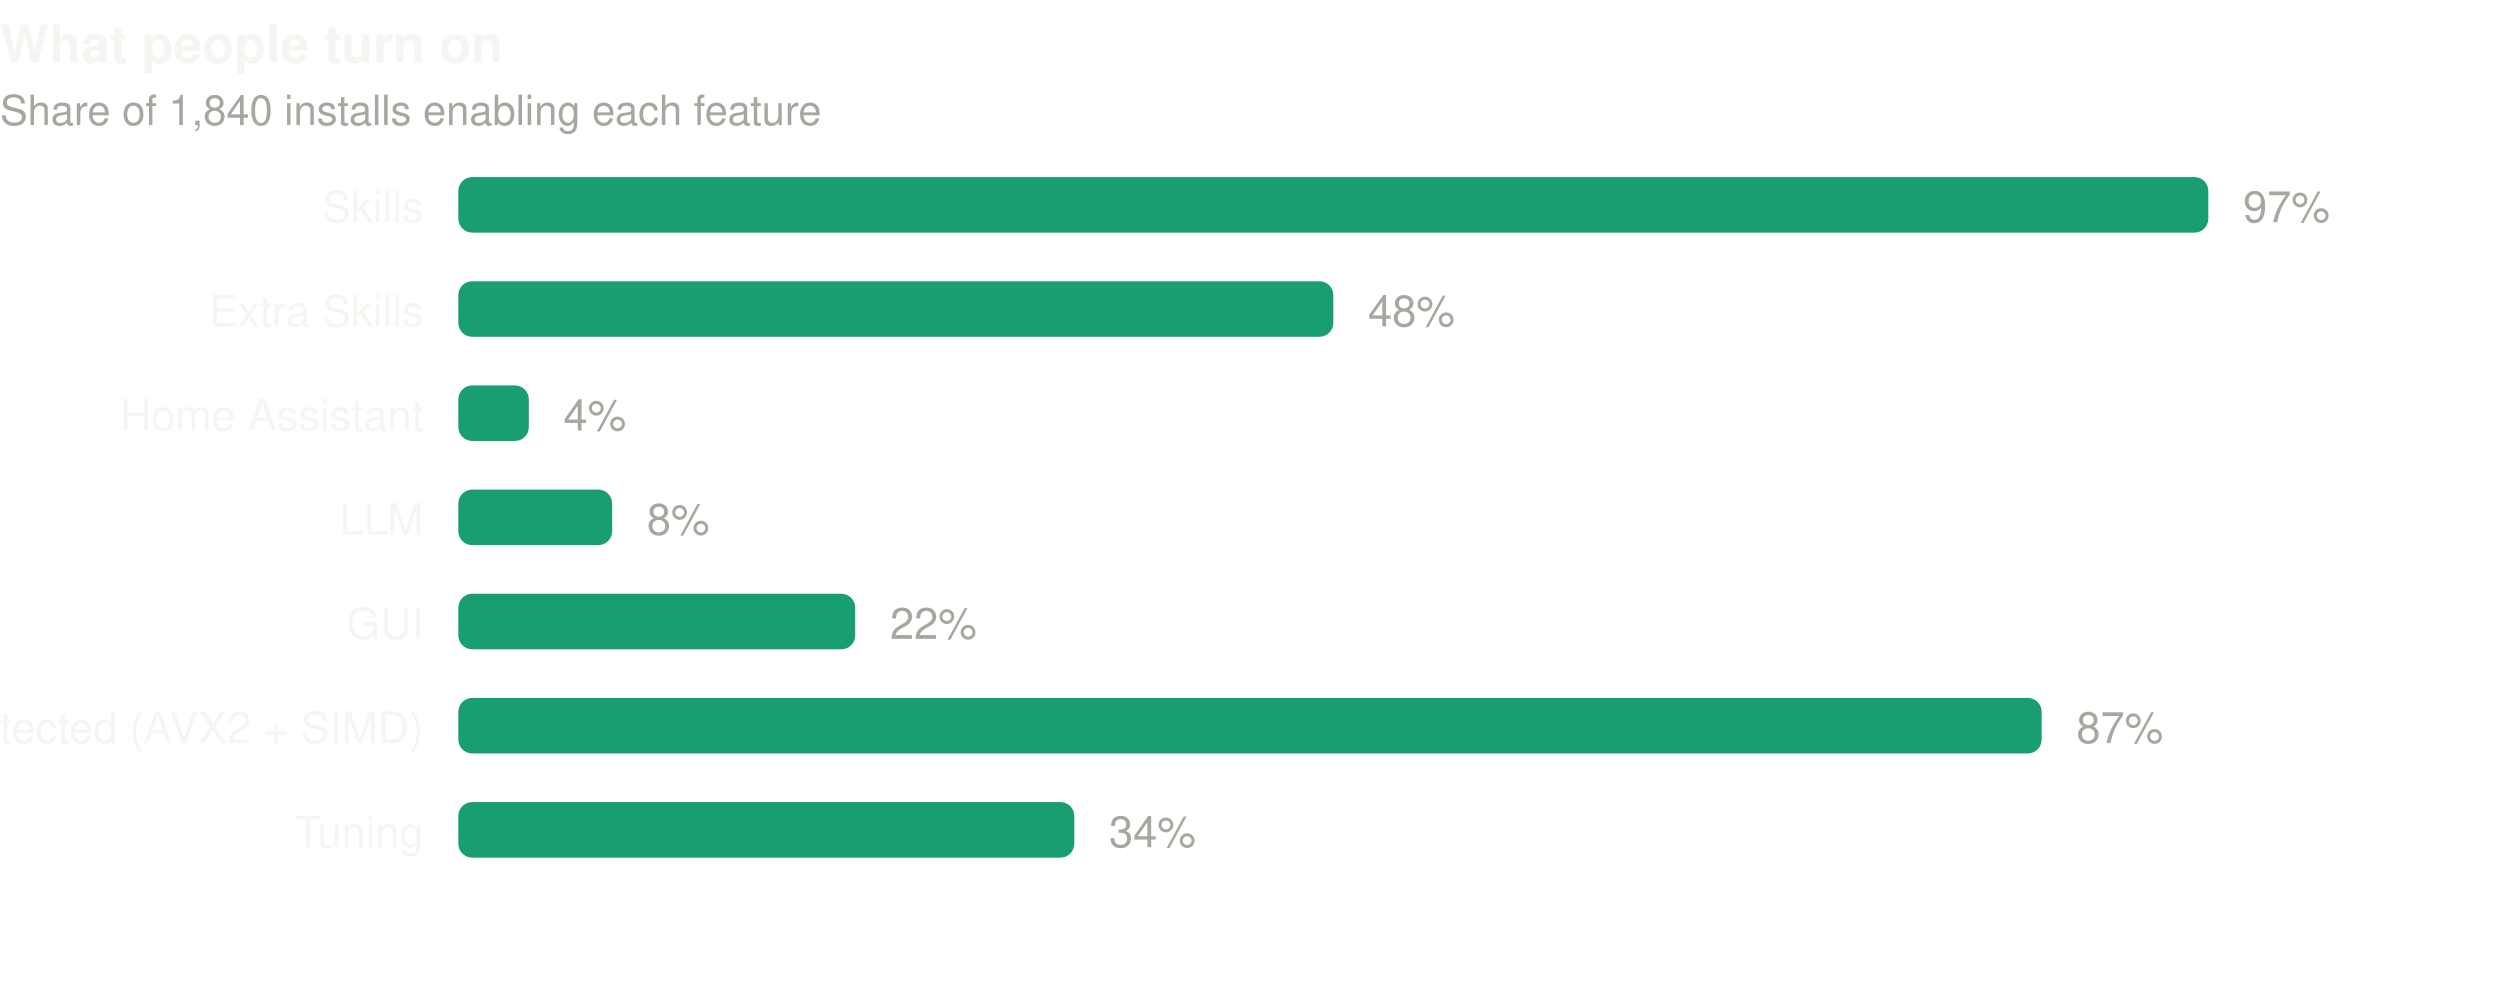
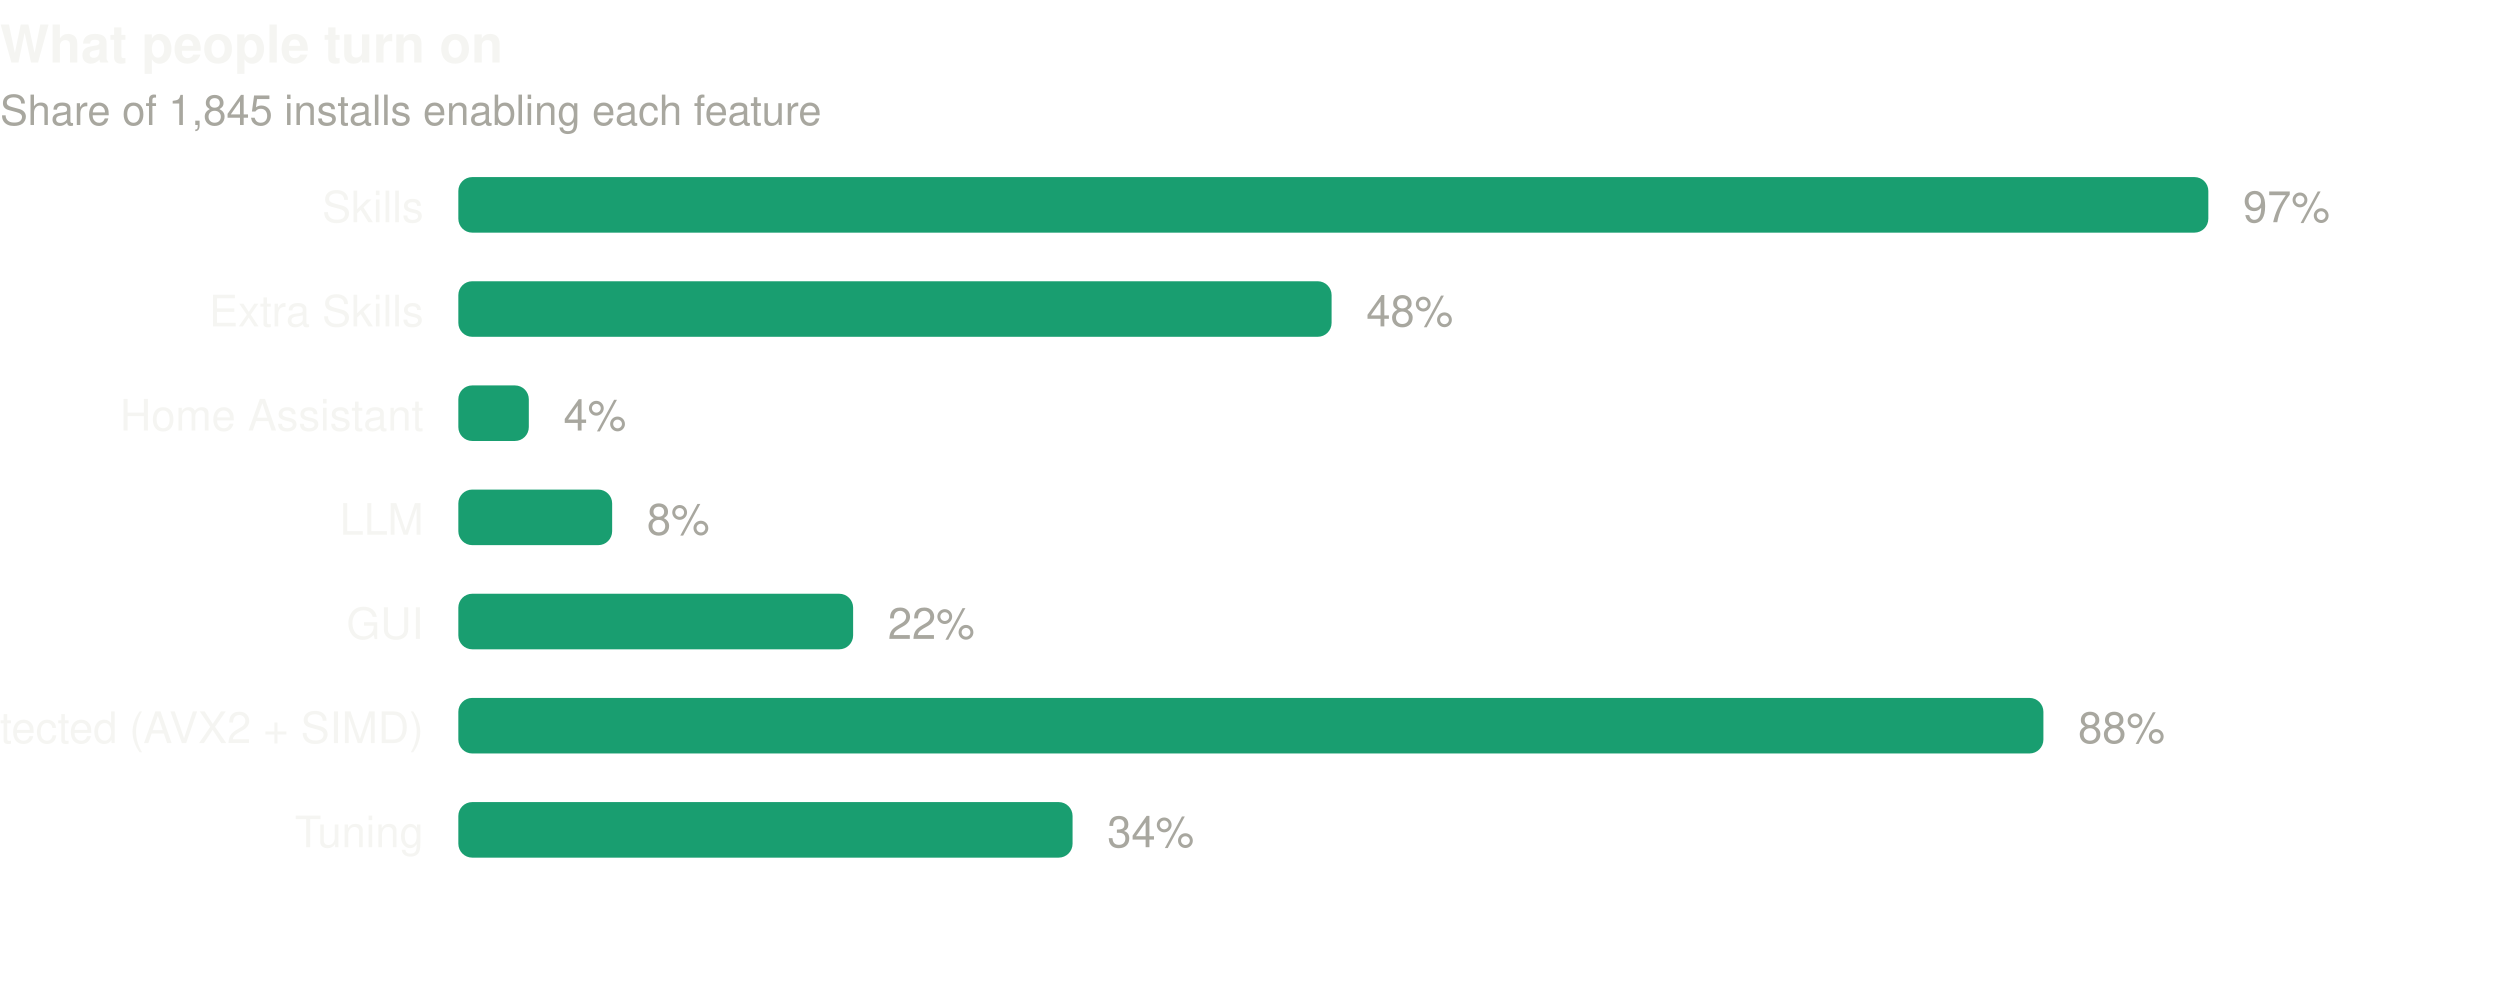
- <svg xmlns="http://www.w3.org/2000/svg" width="720" height="284" viewBox="0 0 720 284" role="img" aria-label="What people turn on. Share of 1,840 installs enabling each feature">
+ <svg xmlns="http://www.w3.org/2000/svg" width="720" height="284" viewBox="0 0 720 284" role="img" aria-label="What people turn on. Share of 1,845 installs enabling each feature">
  <text x="0" y="18" font-family="ui-sans-serif,-apple-system,BlinkMacSystemFont,'Segoe UI',Helvetica,Arial,sans-serif" font-size="15" font-weight="600" fill="#f5f5f2">What people turn on</text>
-   <text x="0" y="36" font-family="ui-sans-serif,-apple-system,BlinkMacSystemFont,'Segoe UI',Helvetica,Arial,sans-serif" font-size="12" fill="#a8a79f">Share of 1,840 installs enabling each feature</text>
+   <text x="0" y="36" font-family="ui-sans-serif,-apple-system,BlinkMacSystemFont,'Segoe UI',Helvetica,Arial,sans-serif" font-size="12" fill="#a8a79f">Share of 1,845 installs enabling each feature</text>
  <text x="122" y="64.0" text-anchor="end" font-family="ui-sans-serif,-apple-system,BlinkMacSystemFont,'Segoe UI',Helvetica,Arial,sans-serif" font-size="12.5" fill="#f5f5f2">Skills</text>
  <rect x="132" y="51.0" width="504.0" height="16" rx="4" fill="#199e70" />
  <text x="646.0" y="64.0" font-family="ui-sans-serif,-apple-system,BlinkMacSystemFont,'Segoe UI',Helvetica,Arial,sans-serif" font-size="12.5" fill="#a8a79f">97%</text>
  <text x="122" y="94.0" text-anchor="end" font-family="ui-sans-serif,-apple-system,BlinkMacSystemFont,'Segoe UI',Helvetica,Arial,sans-serif" font-size="12.5" fill="#f5f5f2">Extra Skills</text>
-   <rect x="132" y="81.0" width="252.0" height="16" rx="4" fill="#199e70" />
-   <text x="394.0" y="94.0" font-family="ui-sans-serif,-apple-system,BlinkMacSystemFont,'Segoe UI',Helvetica,Arial,sans-serif" font-size="12.5" fill="#a8a79f">48%</text>
+   <rect x="132" y="81.0" width="251.5" height="16" rx="4" fill="#199e70" />
+   <text x="393.5" y="94.0" font-family="ui-sans-serif,-apple-system,BlinkMacSystemFont,'Segoe UI',Helvetica,Arial,sans-serif" font-size="12.5" fill="#a8a79f">48%</text>
  <text x="122" y="124.0" text-anchor="end" font-family="ui-sans-serif,-apple-system,BlinkMacSystemFont,'Segoe UI',Helvetica,Arial,sans-serif" font-size="12.5" fill="#f5f5f2">Home Assistant</text>
  <rect x="132" y="111.0" width="20.3" height="16" rx="4" fill="#199e70" />
  <text x="162.3" y="124.0" font-family="ui-sans-serif,-apple-system,BlinkMacSystemFont,'Segoe UI',Helvetica,Arial,sans-serif" font-size="12.5" fill="#a8a79f">4%</text>
  <text x="122" y="154.0" text-anchor="end" font-family="ui-sans-serif,-apple-system,BlinkMacSystemFont,'Segoe UI',Helvetica,Arial,sans-serif" font-size="12.5" fill="#f5f5f2">LLM</text>
  <rect x="132" y="141.0" width="44.3" height="16" rx="4" fill="#199e70" />
  <text x="186.3" y="154.0" font-family="ui-sans-serif,-apple-system,BlinkMacSystemFont,'Segoe UI',Helvetica,Arial,sans-serif" font-size="12.5" fill="#a8a79f">8%</text>
  <text x="122" y="184.0" text-anchor="end" font-family="ui-sans-serif,-apple-system,BlinkMacSystemFont,'Segoe UI',Helvetica,Arial,sans-serif" font-size="12.5" fill="#f5f5f2">GUI</text>
-   <rect x="132" y="171.0" width="114.3" height="16" rx="4" fill="#199e70" />
-   <text x="256.3" y="184.0" font-family="ui-sans-serif,-apple-system,BlinkMacSystemFont,'Segoe UI',Helvetica,Arial,sans-serif" font-size="12.5" fill="#a8a79f">22%</text>
+   <rect x="132" y="171.0" width="113.7" height="16" rx="4" fill="#199e70" />
+   <text x="255.7" y="184.0" font-family="ui-sans-serif,-apple-system,BlinkMacSystemFont,'Segoe UI',Helvetica,Arial,sans-serif" font-size="12.5" fill="#a8a79f">22%</text>
  <text x="122" y="214.0" text-anchor="end" font-family="ui-sans-serif,-apple-system,BlinkMacSystemFont,'Segoe UI',Helvetica,Arial,sans-serif" font-size="12.5" fill="#f5f5f2">CPU capability detected (AVX2 + SIMD)</text>
-   <rect x="132" y="201.0" width="456.0" height="16" rx="4" fill="#199e70" />
-   <text x="598.0" y="214.0" font-family="ui-sans-serif,-apple-system,BlinkMacSystemFont,'Segoe UI',Helvetica,Arial,sans-serif" font-size="12.5" fill="#a8a79f">87%</text>
+   <rect x="132" y="201.0" width="456.5" height="16" rx="4" fill="#199e70" />
+   <text x="598.5" y="214.0" font-family="ui-sans-serif,-apple-system,BlinkMacSystemFont,'Segoe UI',Helvetica,Arial,sans-serif" font-size="12.5" fill="#a8a79f">88%</text>
  <text x="122" y="244.0" text-anchor="end" font-family="ui-sans-serif,-apple-system,BlinkMacSystemFont,'Segoe UI',Helvetica,Arial,sans-serif" font-size="12.5" fill="#f5f5f2">Tuning</text>
-   <rect x="132" y="231.0" width="177.4" height="16" rx="4" fill="#199e70" />
-   <text x="319.4" y="244.0" font-family="ui-sans-serif,-apple-system,BlinkMacSystemFont,'Segoe UI',Helvetica,Arial,sans-serif" font-size="12.5" fill="#a8a79f">34%</text>
+   <rect x="132" y="231.0" width="176.9" height="16" rx="4" fill="#199e70" />
+   <text x="318.9" y="244.0" font-family="ui-sans-serif,-apple-system,BlinkMacSystemFont,'Segoe UI',Helvetica,Arial,sans-serif" font-size="12.5" fill="#a8a79f">34%</text>
</svg>
